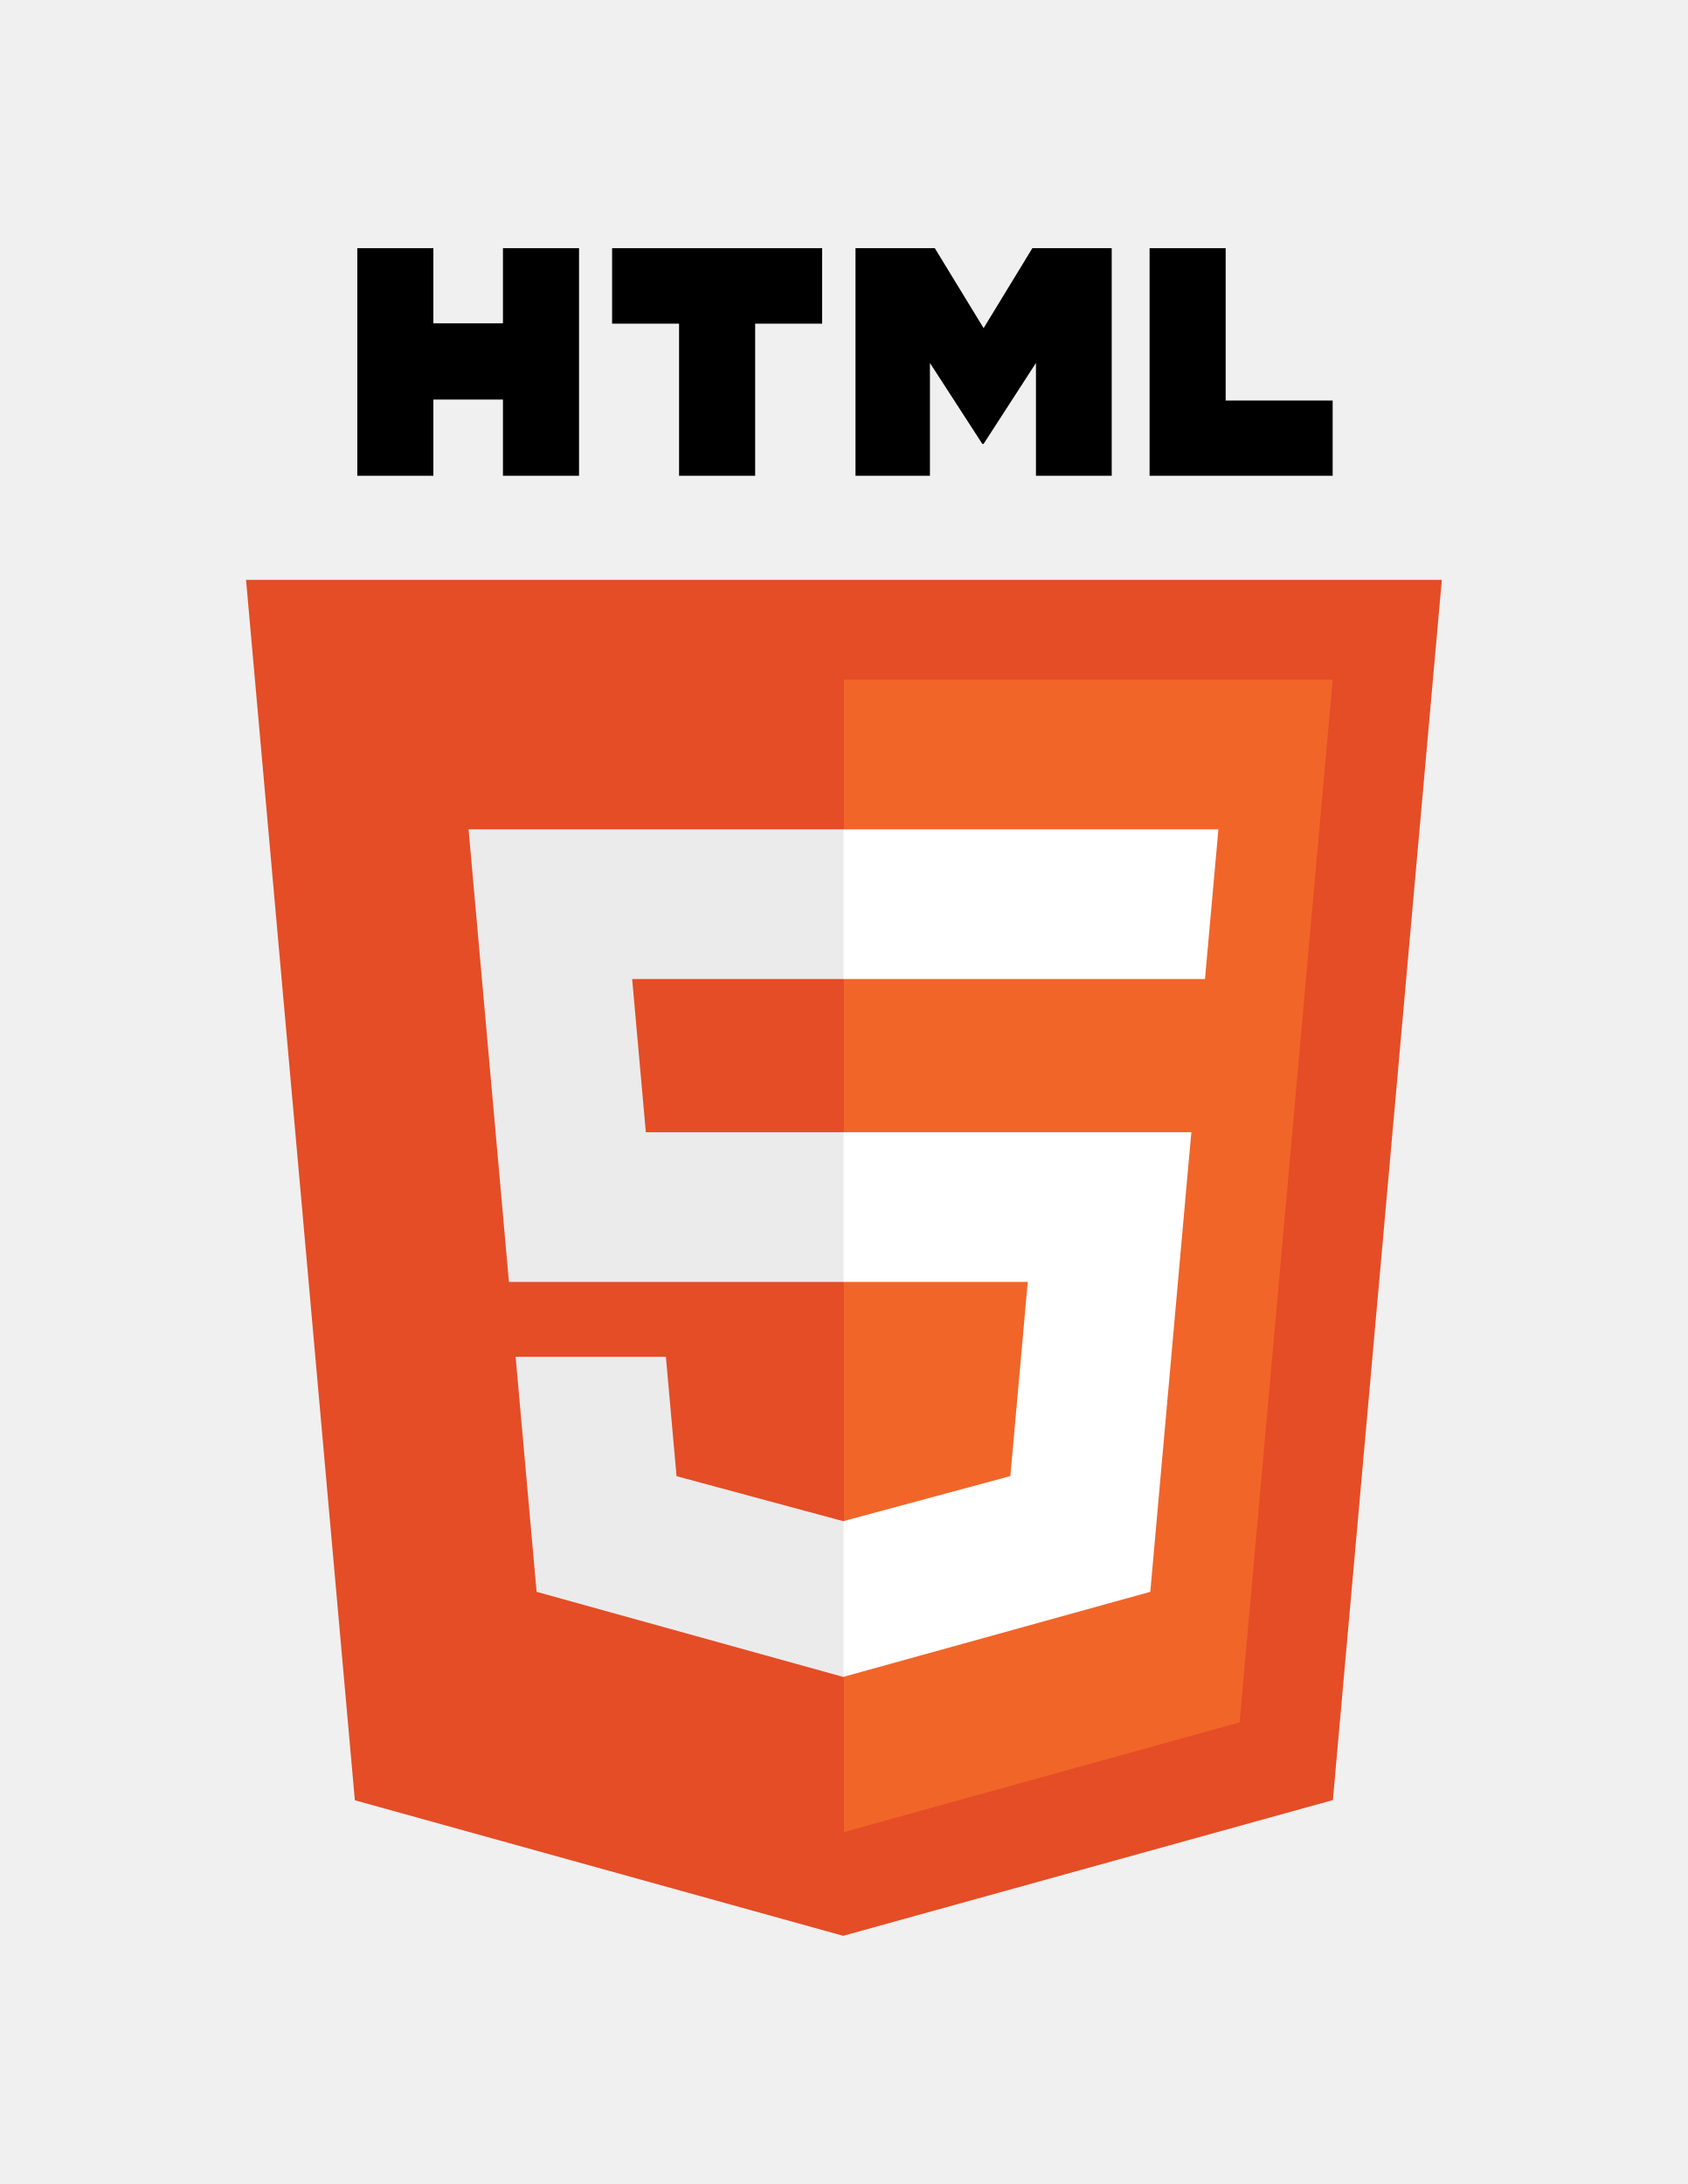
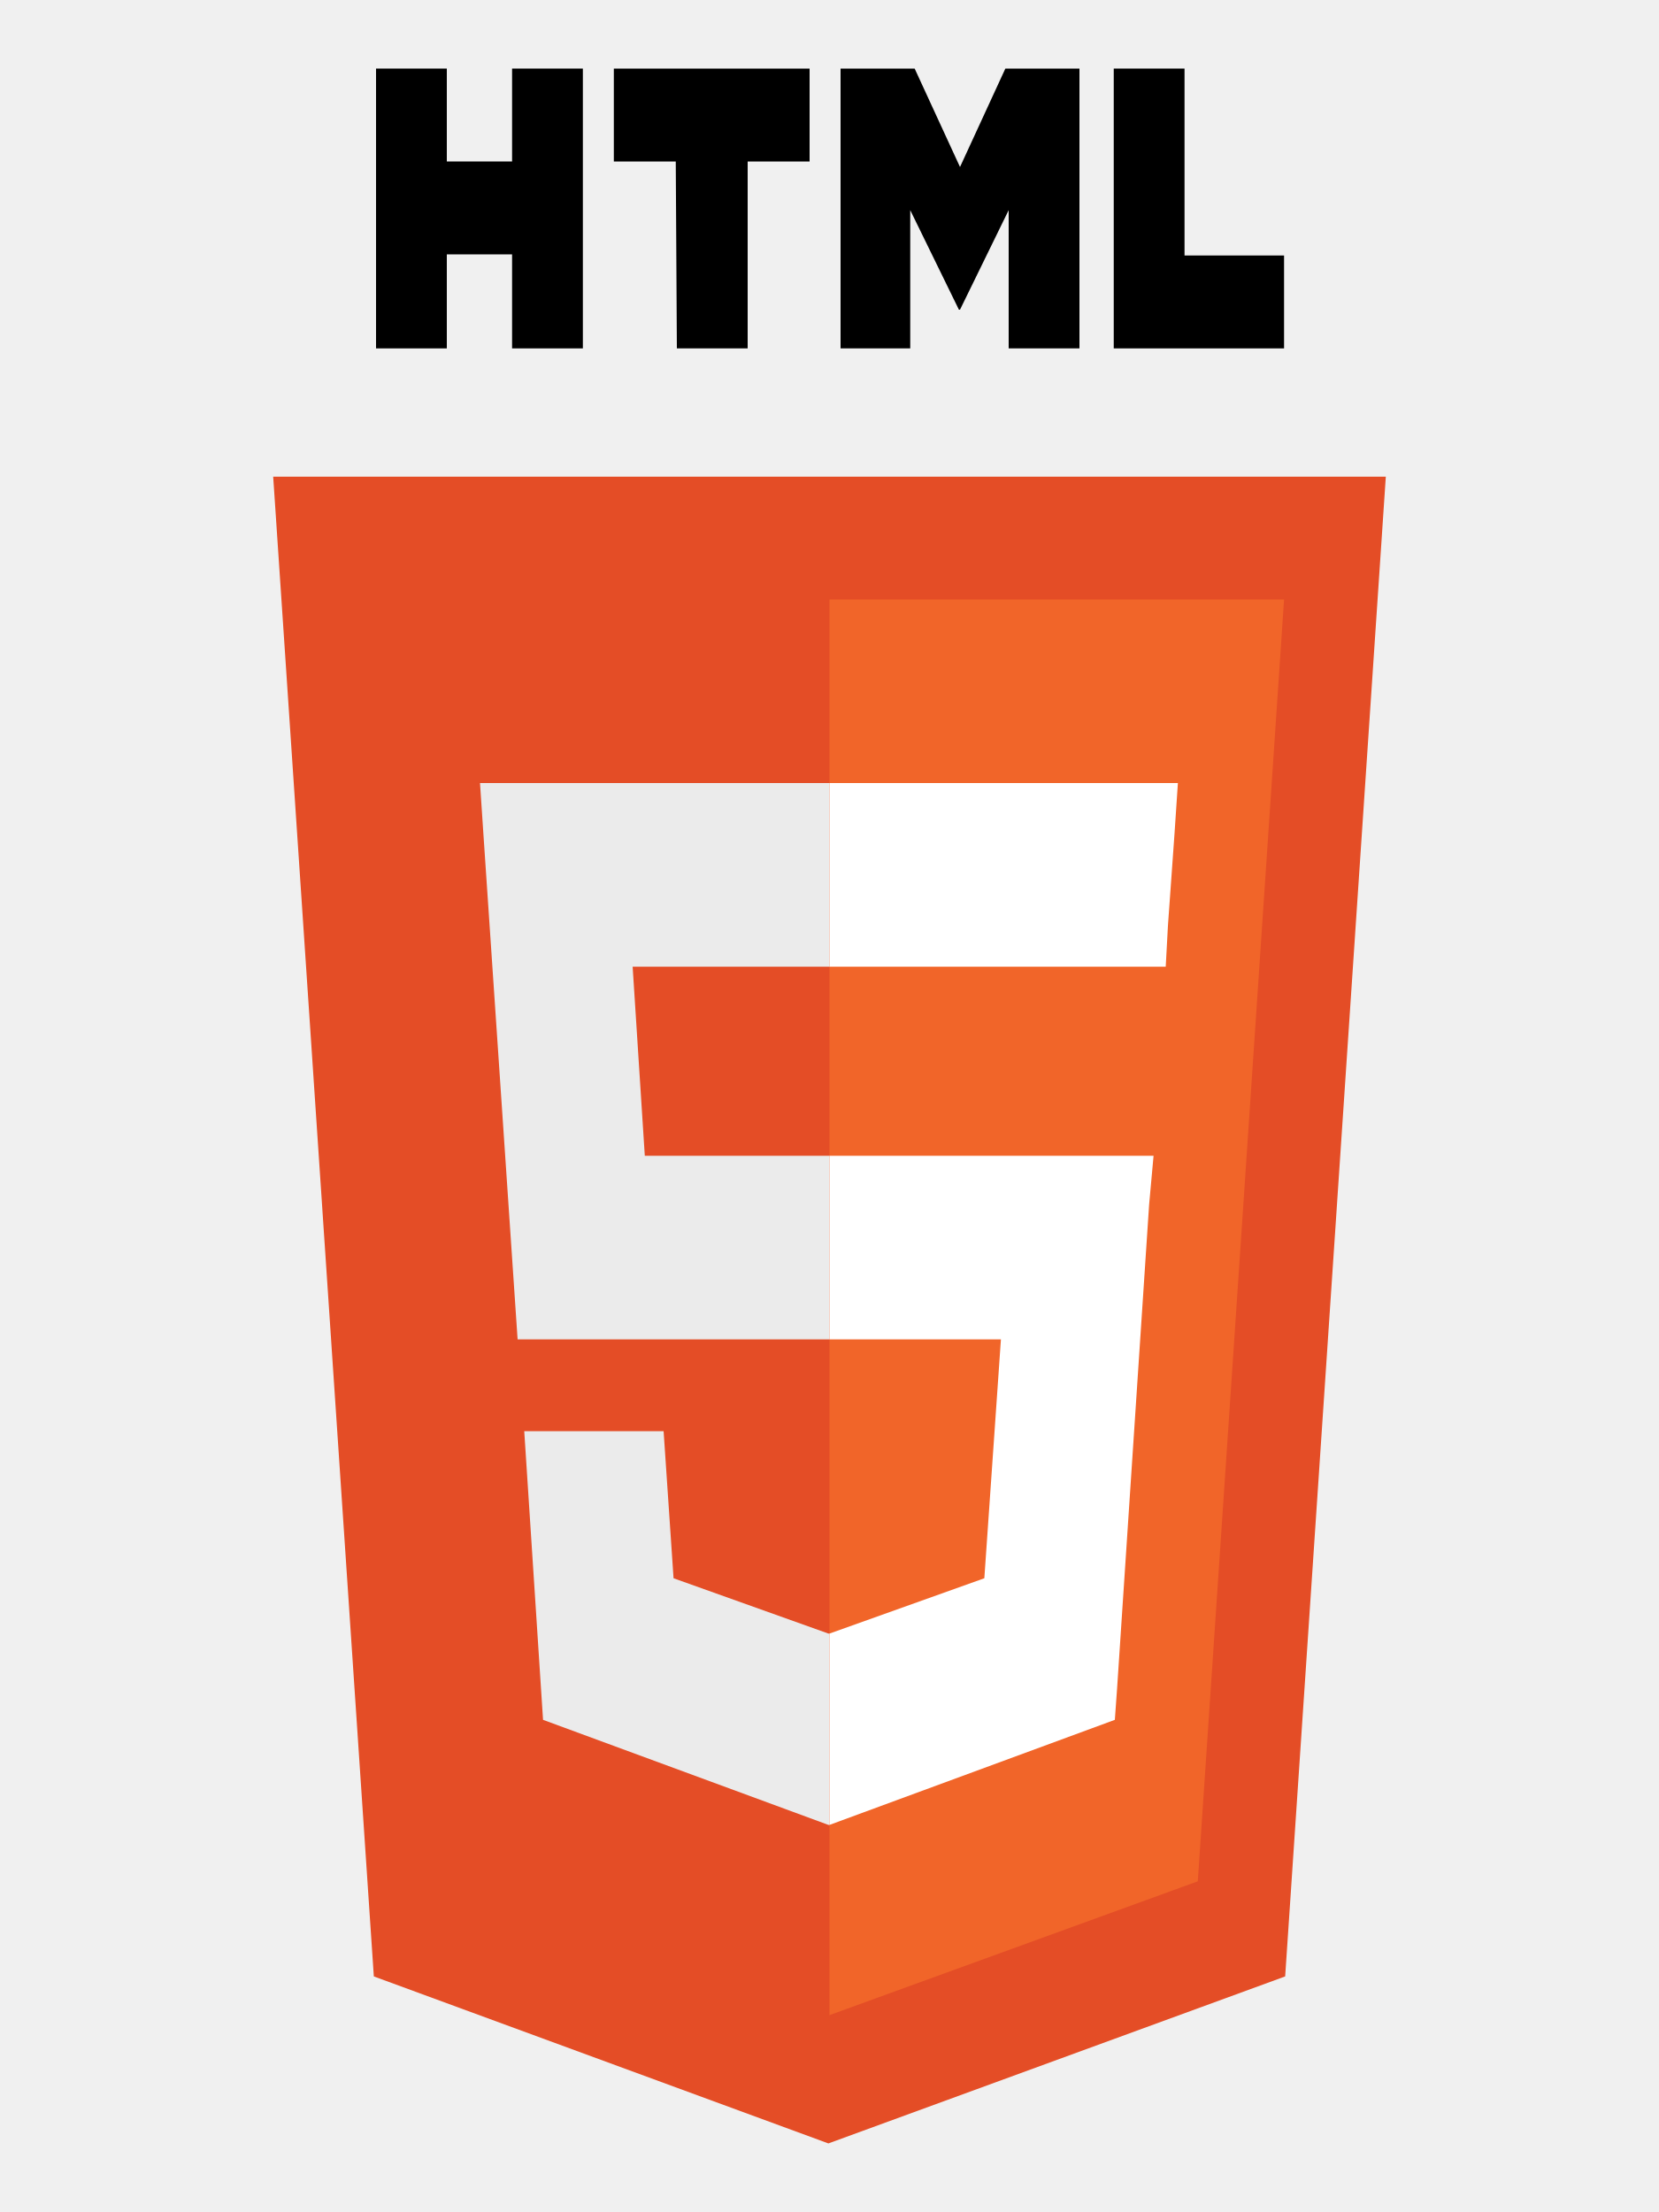
- <svg xmlns="http://www.w3.org/2000/svg" version="1.1" id="Layer_1" x="0px" y="0px" viewBox="0 0 612 792" enable-background="new 0 0 612 792" xml:space="preserve">
-   <polygon fill="#E44D26" points="128.668,652.845 89.21,210.273 522.79,210.273 483.289,652.775 305.735,702 " />
-   <polygon fill="#F16529" points="306,664.375 449.473,624.599 483.229,246.459 306,246.459 " />
-   <polygon fill="#EBEBEB" points="306,410.604 234.174,410.604 229.213,355.02 306,355.02 306,300.74 305.812,300.74 169.892,300.74   171.192,315.302 184.532,464.882 306,464.882 " />
-   <polygon fill="#EBEBEB" points="306,551.573 305.762,551.637 245.311,535.313 241.446,492.023 212.072,492.023 186.957,492.023   194.562,577.25 305.75,608.116 306,608.047 " />
-   <path d="M129.55,90h27.585v27.253h25.232V90h27.586v82.529h-27.585v-27.636h-25.232v27.636h-27.584V90H129.55z" />
-   <path d="M246.227,117.368h-24.283V90h76.165v27.368h-24.295v55.162h-27.585v-55.162H246.227z" />
-   <path d="M310.197,90h28.763l17.693,28.998L374.327,90h28.773v82.529H375.63v-40.906l-18.978,29.344h-0.475l-18.991-29.344v40.906  h-26.99V90z" />
-   <path d="M416.829,90h27.593v55.25h38.791v27.279h-66.384V90z" />
-   <polygon fill="#FFFFFF" points="305.812,410.604 305.812,464.882 372.652,464.882 366.351,535.279 305.812,551.619 305.812,608.09   417.088,577.25 417.905,568.08 430.66,425.179 431.985,410.604 417.358,410.604 " />
-   <polygon fill="#FFFFFF" points="305.812,300.74 305.812,334.452 305.812,354.887 305.812,355.02 436.749,355.02 436.749,355.02   436.923,355.02 438.012,342.819 440.486,315.302 441.783,300.74 " />
+ <svg xmlns="http://www.w3.org/2000/svg" version="1.1" id="Layer_1" x="0px" y="0px" viewBox="0 0 150 200" style="enable-background:new 0 0 150 200;" xml:space="preserve">
+   <style type="text/css">
+ 	.st0{fill:#E44D26;}
+ 	.st1{fill:#F16529;}
+ 	.st2{fill:#EBEBEB;}
+ 	.st3{fill:#FFFFFF;}
+ </style>
+   <g>
+     <polygon class="st0" points="33.8,178.7 24.7,43.1 125.3,43.1 116.2,178.7 74.9,193.8  " />
+     <polygon class="st1" points="75,182.2 108.3,170.1 116.1,54.2 75,54.2  " />
+     <polygon class="st2" points="75,104.5 58.3,104.5 57.2,87.4 75,87.4 75,70.8 75,70.8 43.4,70.8 43.7,75.3 46.8,121.1 75,121.1  " />
+     <polygon class="st2" points="75,147.7 74.9,147.7 60.9,142.7 60,129.4 53.2,129.4 47.4,129.4 49.1,155.5 74.9,165 75,165  " />
+     <path d="M34,6.2h6.4v8.4h5.9V6.2h6.4v25.3h-6.4V23h-5.9v8.5H34L34,6.2L34,6.2z" />
+     <path d="M61.1,14.6h-5.6V6.2h17.7v8.4h-5.6v16.9h-6.4L61.1,14.6L61.1,14.6z" />
+     <path d="M76,6.2h6.7l4.1,8.9l4.1-8.9h6.7v25.3h-6.4V19l-4.4,9h-0.1l-4.4-9v12.5H76L76,6.2L76,6.2z" />
+     <path d="M100.7,6.2h6.4v16.9h9v8.4h-15.4V6.2z" />
+     <polygon class="st3" points="75,104.5 75,121.1 90.5,121.1 89,142.7 75,147.7 75,165 100.8,155.5 101,152.7 103.9,108.9    104.3,104.5 100.9,104.5  " />
+     <polygon class="st3" points="75,70.8 75,81.1 75,87.4 75,87.4 105.4,87.4 105.4,87.4 105.4,87.4 105.6,83.7 106.2,75.3 106.5,70.8     " />
+   </g>
</svg>
